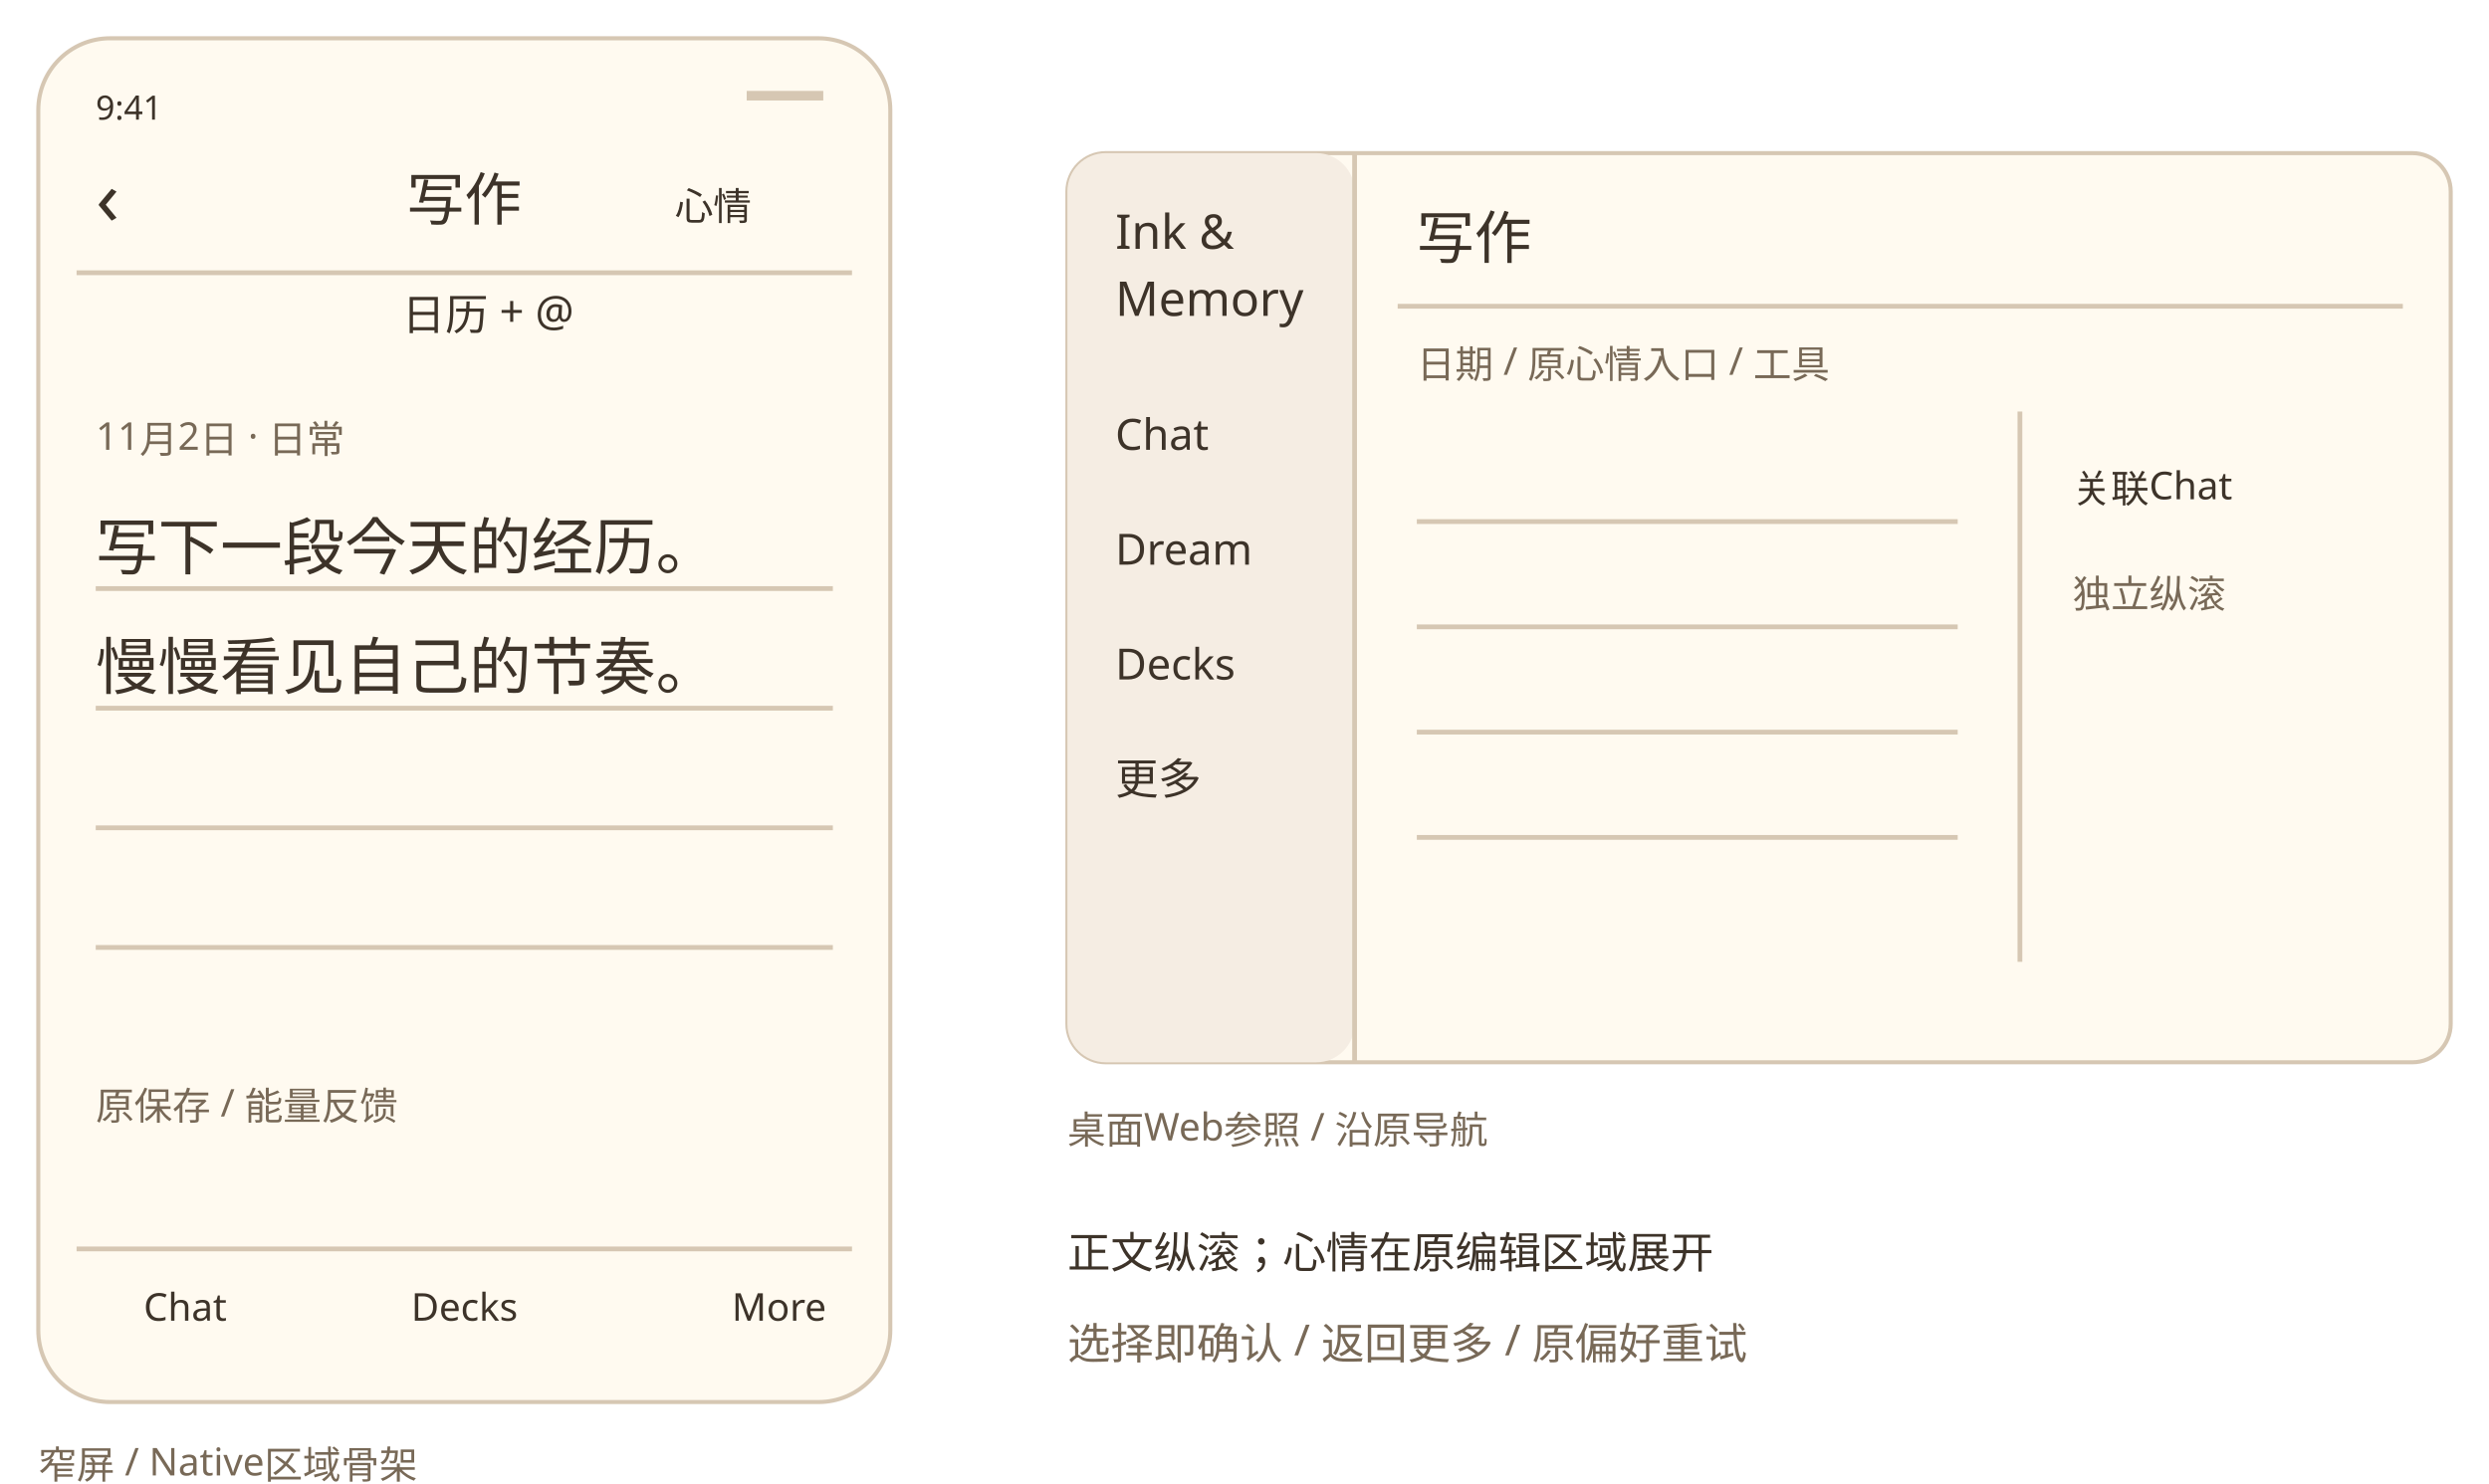
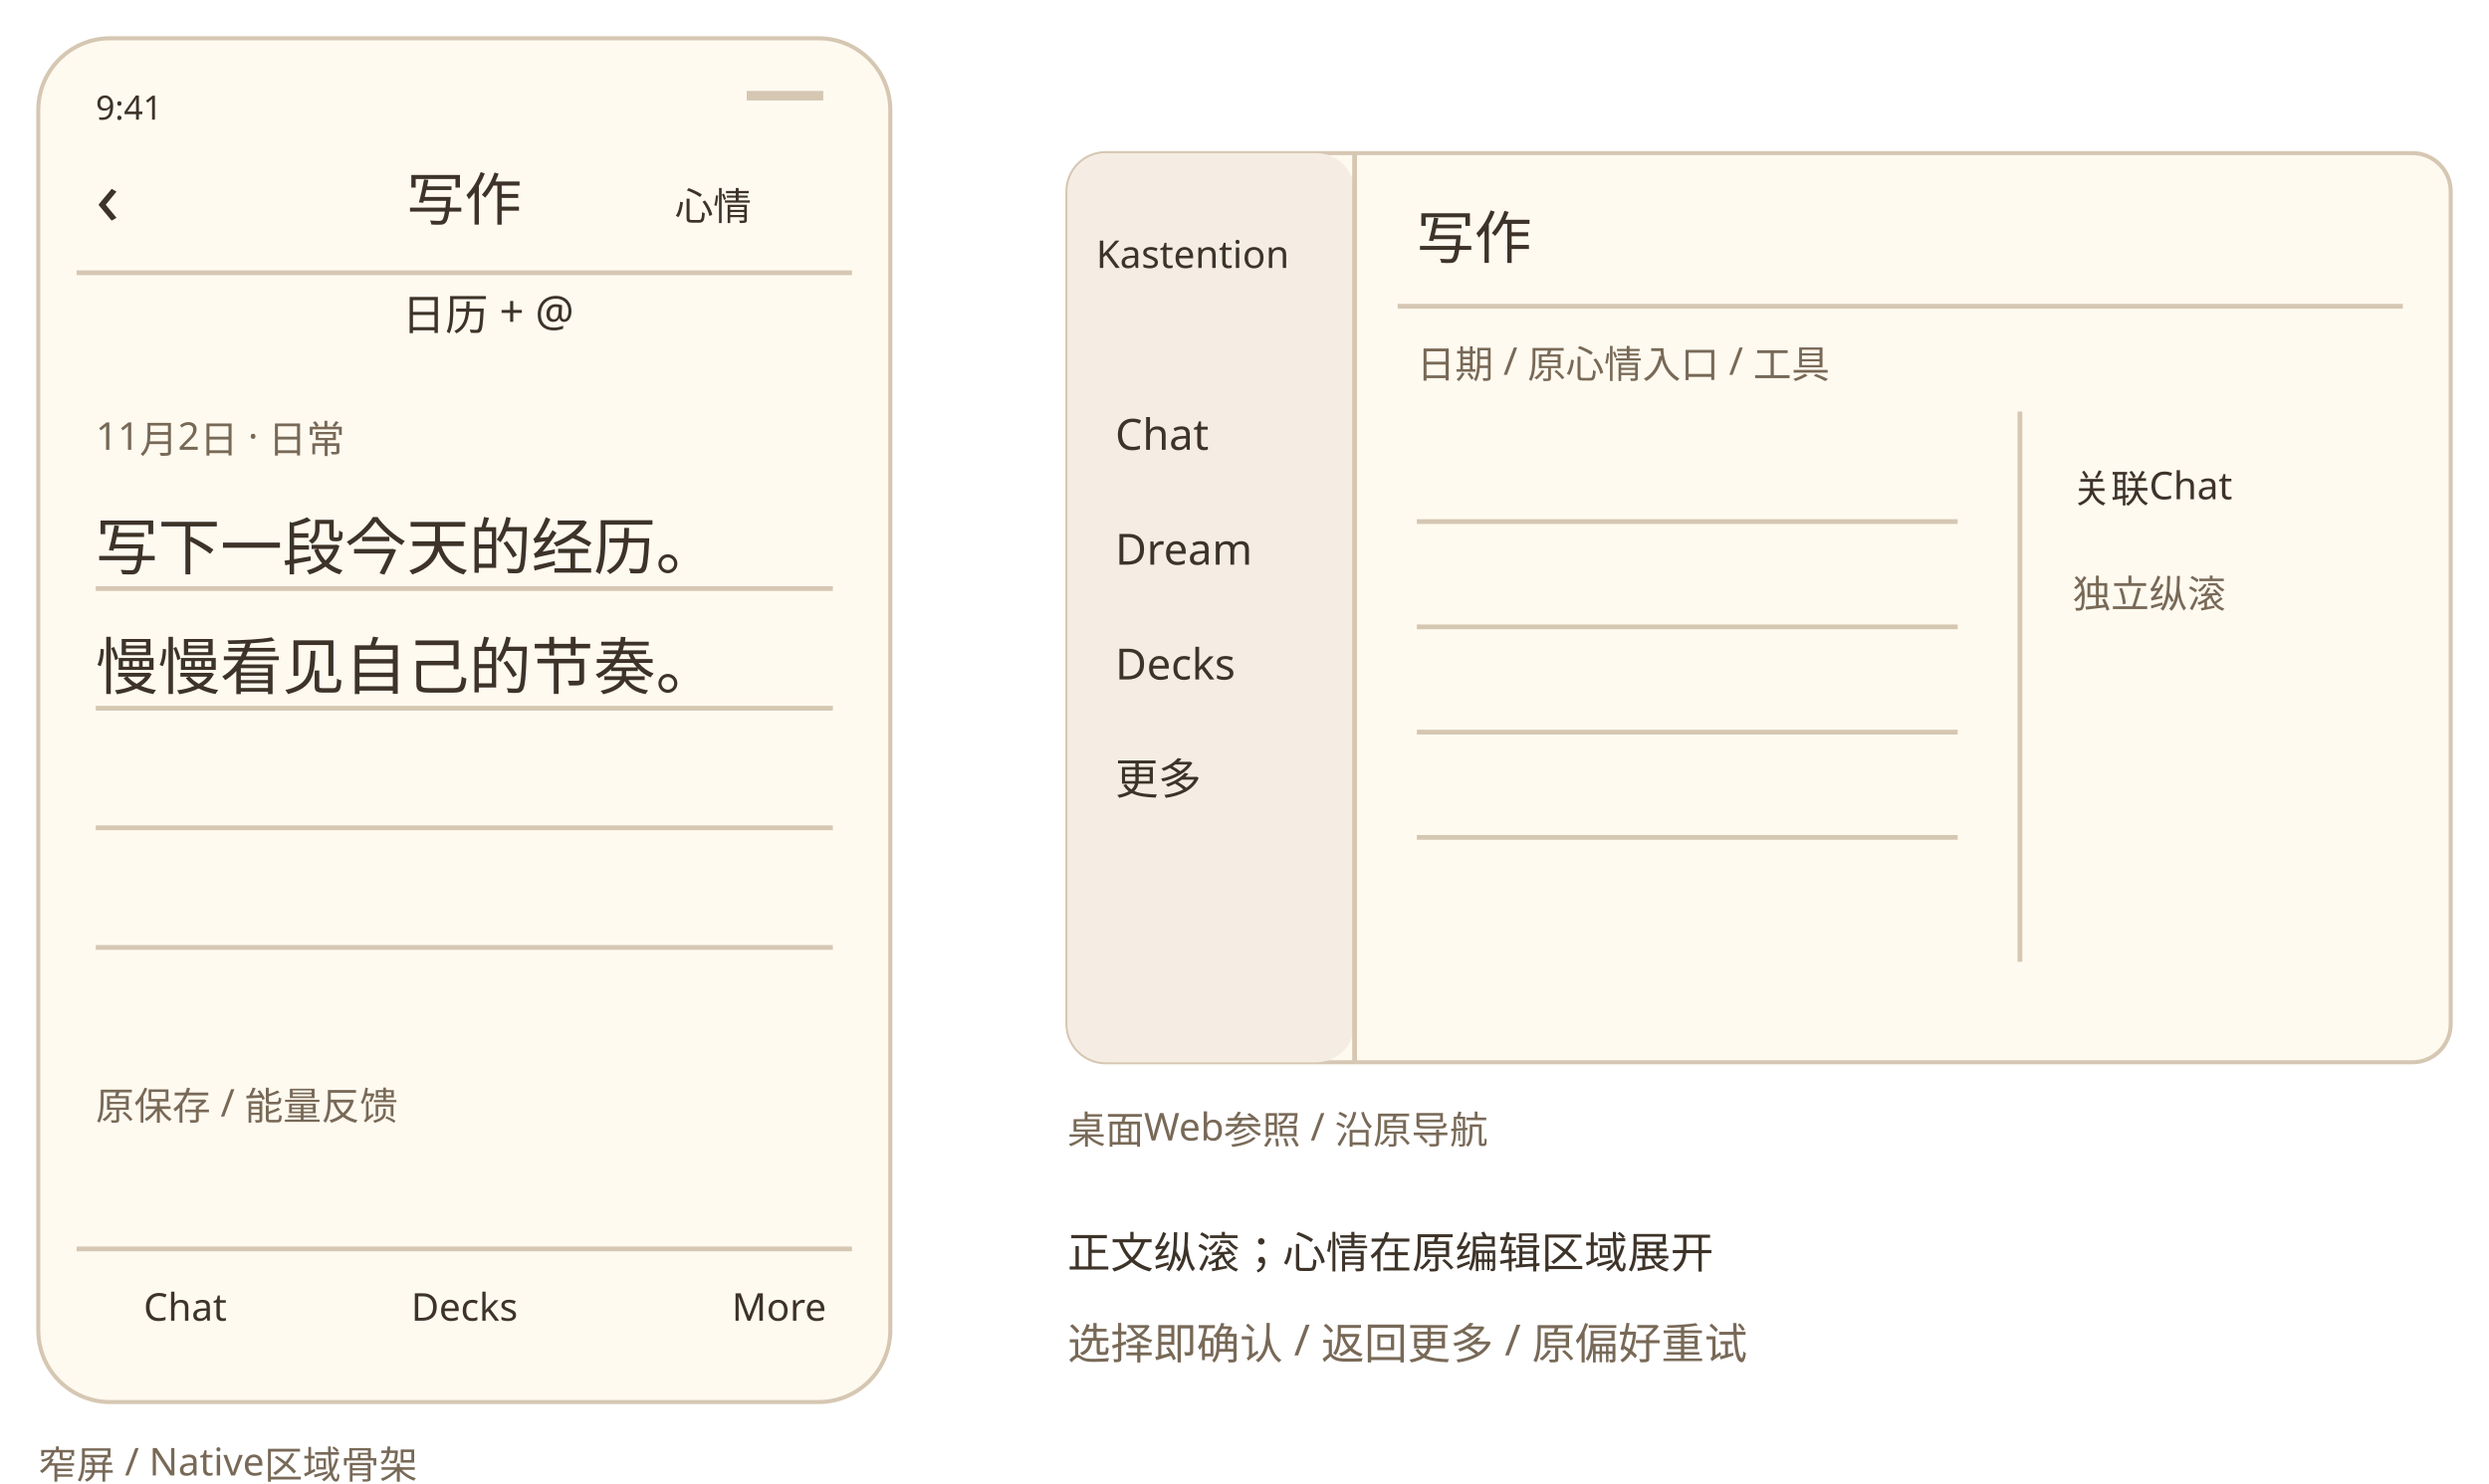
<svg xmlns="http://www.w3.org/2000/svg" width="520" height="310" preserveAspectRatio="xMinYMin meet" viewBox="0 0 520 310" version="1.0" fill-rule="evenodd">
  <clipPath id="clip">
    <rect x="0" y="0" width="520" height="310" />
  </clipPath>
  <g id="group" transform="scale(1,-1) translate(0,-310)" style="clip-path: url(#clip)">
    <g transform="">
      <rect x="8" y="17" width="178" height="285" rx="15" ry="15" style="stroke: rgb(84%,78%,70%); stroke-linecap: butt; stroke-width: 0.85; fill: rgb(100%,98%,94%); fill-rule: evenodd;" />
      <text x="20" y="285" style="font-family: Arial Unicode MS, PingFang SC, sans-serif; font-size: 7px;fill: rgb(24%,20%,16%); stroke:none;" transform="translate(0,570) scale(1,-1)">9:41</text>
      <path d="M 156,290 L 172,290 Z" style="stroke: rgb(84%,78%,70%); stroke-linecap: butt; stroke-width: 2;" />
      <text x="20" y="263" style="font-family: Arial Unicode MS, PingFang SC, sans-serif; font-size: 16px;fill: rgb(24%,20%,16%); stroke:none;" transform="translate(0,526) scale(1,-1)">‹</text>
      <text x="85.0" y="264" style="font-family: Arial Unicode MS, PingFang SC, sans-serif; font-size: 12px;fill: rgb(24%,20%,16%); stroke:none;" transform="translate(0,528) scale(1,-1)">写作</text>
      <path d="M 16,253 L 178,253 Z" style="stroke: rgb(84%,78%,70%); stroke-linecap: butt; stroke-width: 1;" />
      <path d="M 16,49 L 178,49 Z" style="stroke: rgb(84%,78%,70%); stroke-linecap: butt; stroke-width: 1;" />
      <text x="30" y="34" style="font-family: Arial Unicode MS, PingFang SC, sans-serif; font-size: 8px;fill: rgb(24%,20%,16%); stroke:none;" transform="translate(0,68) scale(1,-1)">Chat</text>
      <text x="85.887" y="34" style="font-family: Arial Unicode MS, PingFang SC, sans-serif; font-size: 8px;fill: rgb(24%,20%,16%); stroke:none;" transform="translate(0,68) scale(1,-1)">Decks</text>
      <text x="152.887" y="34" style="font-family: Arial Unicode MS, PingFang SC, sans-serif; font-size: 8px;fill: rgb(24%,20%,16%); stroke:none;" transform="translate(0,68) scale(1,-1)">More</text>
      <rect x="223" y="88" width="289" height="190" rx="8" ry="8" style="stroke: rgb(84%,78%,70%); stroke-linecap: butt; stroke-width: 0.85; fill: rgb(100%,98%,94%); fill-rule: evenodd;" />
      <rect x="223" y="88" width="60" height="190" rx="8" ry="8" style="stroke: none; stroke-linecap: butt; stroke-width: 0.85; fill: rgb(96%,93%,89%); fill-rule: evenodd;" />
      <path d="M 283,278 L 283,88 Z" style="stroke: rgb(84%,78%,70%); stroke-linecap: butt; stroke-width: 1;" />
-       <text x="233" y="258" style="font-family: Xiaolai, PingFang SC, sans-serif; font-size: 10px;fill: rgb(24%,20%,16%); stroke:none;" transform="translate(0,516) scale(1,-1)">Ink &amp;</text>
-       <text x="233" y="244" style="font-family: Xiaolai, PingFang SC, sans-serif; font-size: 10px;fill: rgb(24%,20%,16%); stroke:none;" transform="translate(0,488) scale(1,-1)">Memory</text>
+       <text x="229" y="254" style="font-family: Xiaolai, PingFang SC, sans-serif; font-size: 8px;fill: rgb(24%,20%,16%); stroke:none;" transform="translate(0,508) scale(1,-1)">Kastention</text>
      <text x="233" y="216" style="font-family: Arial Unicode MS, PingFang SC, sans-serif; font-size: 9px;fill: rgb(24%,20%,16%); stroke:none;" transform="translate(0,432) scale(1,-1)">Chat</text>
      <text x="233" y="192" style="font-family: Arial Unicode MS, PingFang SC, sans-serif; font-size: 9px;fill: rgb(24%,20%,16%); stroke:none;" transform="translate(0,384) scale(1,-1)">Dream</text>
      <text x="233" y="168" style="font-family: Arial Unicode MS, PingFang SC, sans-serif; font-size: 9px;fill: rgb(24%,20%,16%); stroke:none;" transform="translate(0,336) scale(1,-1)">Decks</text>
      <text x="233" y="144" style="font-family: Arial Unicode MS, PingFang SC, sans-serif; font-size: 9px;fill: rgb(24%,20%,16%); stroke:none;" transform="translate(0,288) scale(1,-1)">更多</text>
      <text x="296" y="256" style="font-family: Arial Unicode MS, PingFang SC, sans-serif; font-size: 12px;fill: rgb(24%,20%,16%); stroke:none;" transform="translate(0,512) scale(1,-1)">写作</text>
      <path d="M 292,246 L 502,246 Z" style="stroke: rgb(84%,78%,70%); stroke-linecap: butt; stroke-width: 1;" />
      <text x="8" y="1" style="font-family: Arial Unicode MS, PingFang SC, sans-serif; font-size: 8px;fill: rgb(47%,41%,34%); stroke:none;" transform="translate(0,2) scale(1,-1)">窄屏 / Native区域骨架</text>
      <text x="223" y="71" style="font-family: Arial Unicode MS, PingFang SC, sans-serif; font-size: 8px;fill: rgb(47%,41%,34%); stroke:none;" transform="translate(0,142) scale(1,-1)">桌面Web参照 / 沿原导航</text>
      <text x="141" y="264" style="font-family: Arial Unicode MS, PingFang SC, sans-serif; font-size: 8px;fill: rgb(24%,20%,16%); stroke:none;" transform="translate(0,528) scale(1,-1)">心情</text>
      <text x="84" y="241" style="font-family: Arial Unicode MS, PingFang SC, sans-serif; font-size: 9px;fill: rgb(24%,20%,16%); stroke:none;" transform="translate(0,482) scale(1,-1)">日历  +  @</text>
      <text x="20" y="216" style="font-family: Arial Unicode MS, PingFang SC, sans-serif; font-size: 8px;fill: rgb(47%,41%,34%); stroke:none;" transform="translate(0,432) scale(1,-1)">11月2日 · 日常</text>
      <path d="M 20,187 L 174,187 Z" style="stroke: rgb(84%,78%,70%); stroke-linecap: butt; stroke-width: 1;" />
      <path d="M 20,162 L 174,162 Z" style="stroke: rgb(84%,78%,70%); stroke-linecap: butt; stroke-width: 1;" />
      <path d="M 20,137 L 174,137 Z" style="stroke: rgb(84%,78%,70%); stroke-linecap: butt; stroke-width: 1;" />
      <path d="M 20,112 L 174,112 Z" style="stroke: rgb(84%,78%,70%); stroke-linecap: butt; stroke-width: 1;" />
      <text x="20" y="191" style="font-family: Xiaolai, PingFang SC, sans-serif; font-size: 13px;fill: rgb(24%,20%,16%); stroke:none;" transform="translate(0,382) scale(1,-1)">写下一段今天的经历。</text>
      <text x="20" y="166" style="font-family: Xiaolai, PingFang SC, sans-serif; font-size: 13px;fill: rgb(24%,20%,16%); stroke:none;" transform="translate(0,332) scale(1,-1)">慢慢看见自己的节奏。</text>
      <text x="20" y="76" style="font-family: Arial Unicode MS, PingFang SC, sans-serif; font-size: 8px;fill: rgb(47%,41%,34%); stroke:none;" transform="translate(0,152) scale(1,-1)">原保存 / 能量反馈</text>
      <text x="296" y="231" style="font-family: Arial Unicode MS, PingFang SC, sans-serif; font-size: 8px;fill: rgb(47%,41%,34%); stroke:none;" transform="translate(0,462) scale(1,-1)">日期 / 原心情入口 / 工具</text>
      <path d="M 422,224 L 422,109 Z" style="stroke: rgb(84%,78%,70%); stroke-linecap: butt; stroke-width: 1;" />
      <path d="M 296,201 L 409,201 Z" style="stroke: rgb(84%,78%,70%); stroke-linecap: butt; stroke-width: 1;" />
      <path d="M 296,179 L 409,179 Z" style="stroke: rgb(84%,78%,70%); stroke-linecap: butt; stroke-width: 1;" />
      <path d="M 296,157 L 409,157 Z" style="stroke: rgb(84%,78%,70%); stroke-linecap: butt; stroke-width: 1;" />
      <path d="M 296,135 L 409,135 Z" style="stroke: rgb(84%,78%,70%); stroke-linecap: butt; stroke-width: 1;" />
      <text x="433" y="205" style="font-family: Arial Unicode MS, PingFang SC, sans-serif; font-size: 8px;fill: rgb(24%,20%,16%); stroke:none;" transform="translate(0,410) scale(1,-1)">关联Chat</text>
      <text x="433" y="183" style="font-family: Arial Unicode MS, PingFang SC, sans-serif; font-size: 8px;fill: rgb(47%,41%,34%); stroke:none;" transform="translate(0,366) scale(1,-1)">独立纵滚</text>
      <text x="223" y="45" style="font-family: Arial Unicode MS, PingFang SC, sans-serif; font-size: 9px;fill: rgb(24%,20%,16%); stroke:none;" transform="translate(0,90) scale(1,-1)">正文纵滚；心情在原编辑区域展开</text>
      <text x="223" y="26" style="font-family: Arial Unicode MS, PingFang SC, sans-serif; font-size: 9px;fill: rgb(47%,41%,34%); stroke:none;" transform="translate(0,52) scale(1,-1)">选择即确认 / 返回更多 / 原偏好重试</text>
    </g>
  </g>
</svg>
